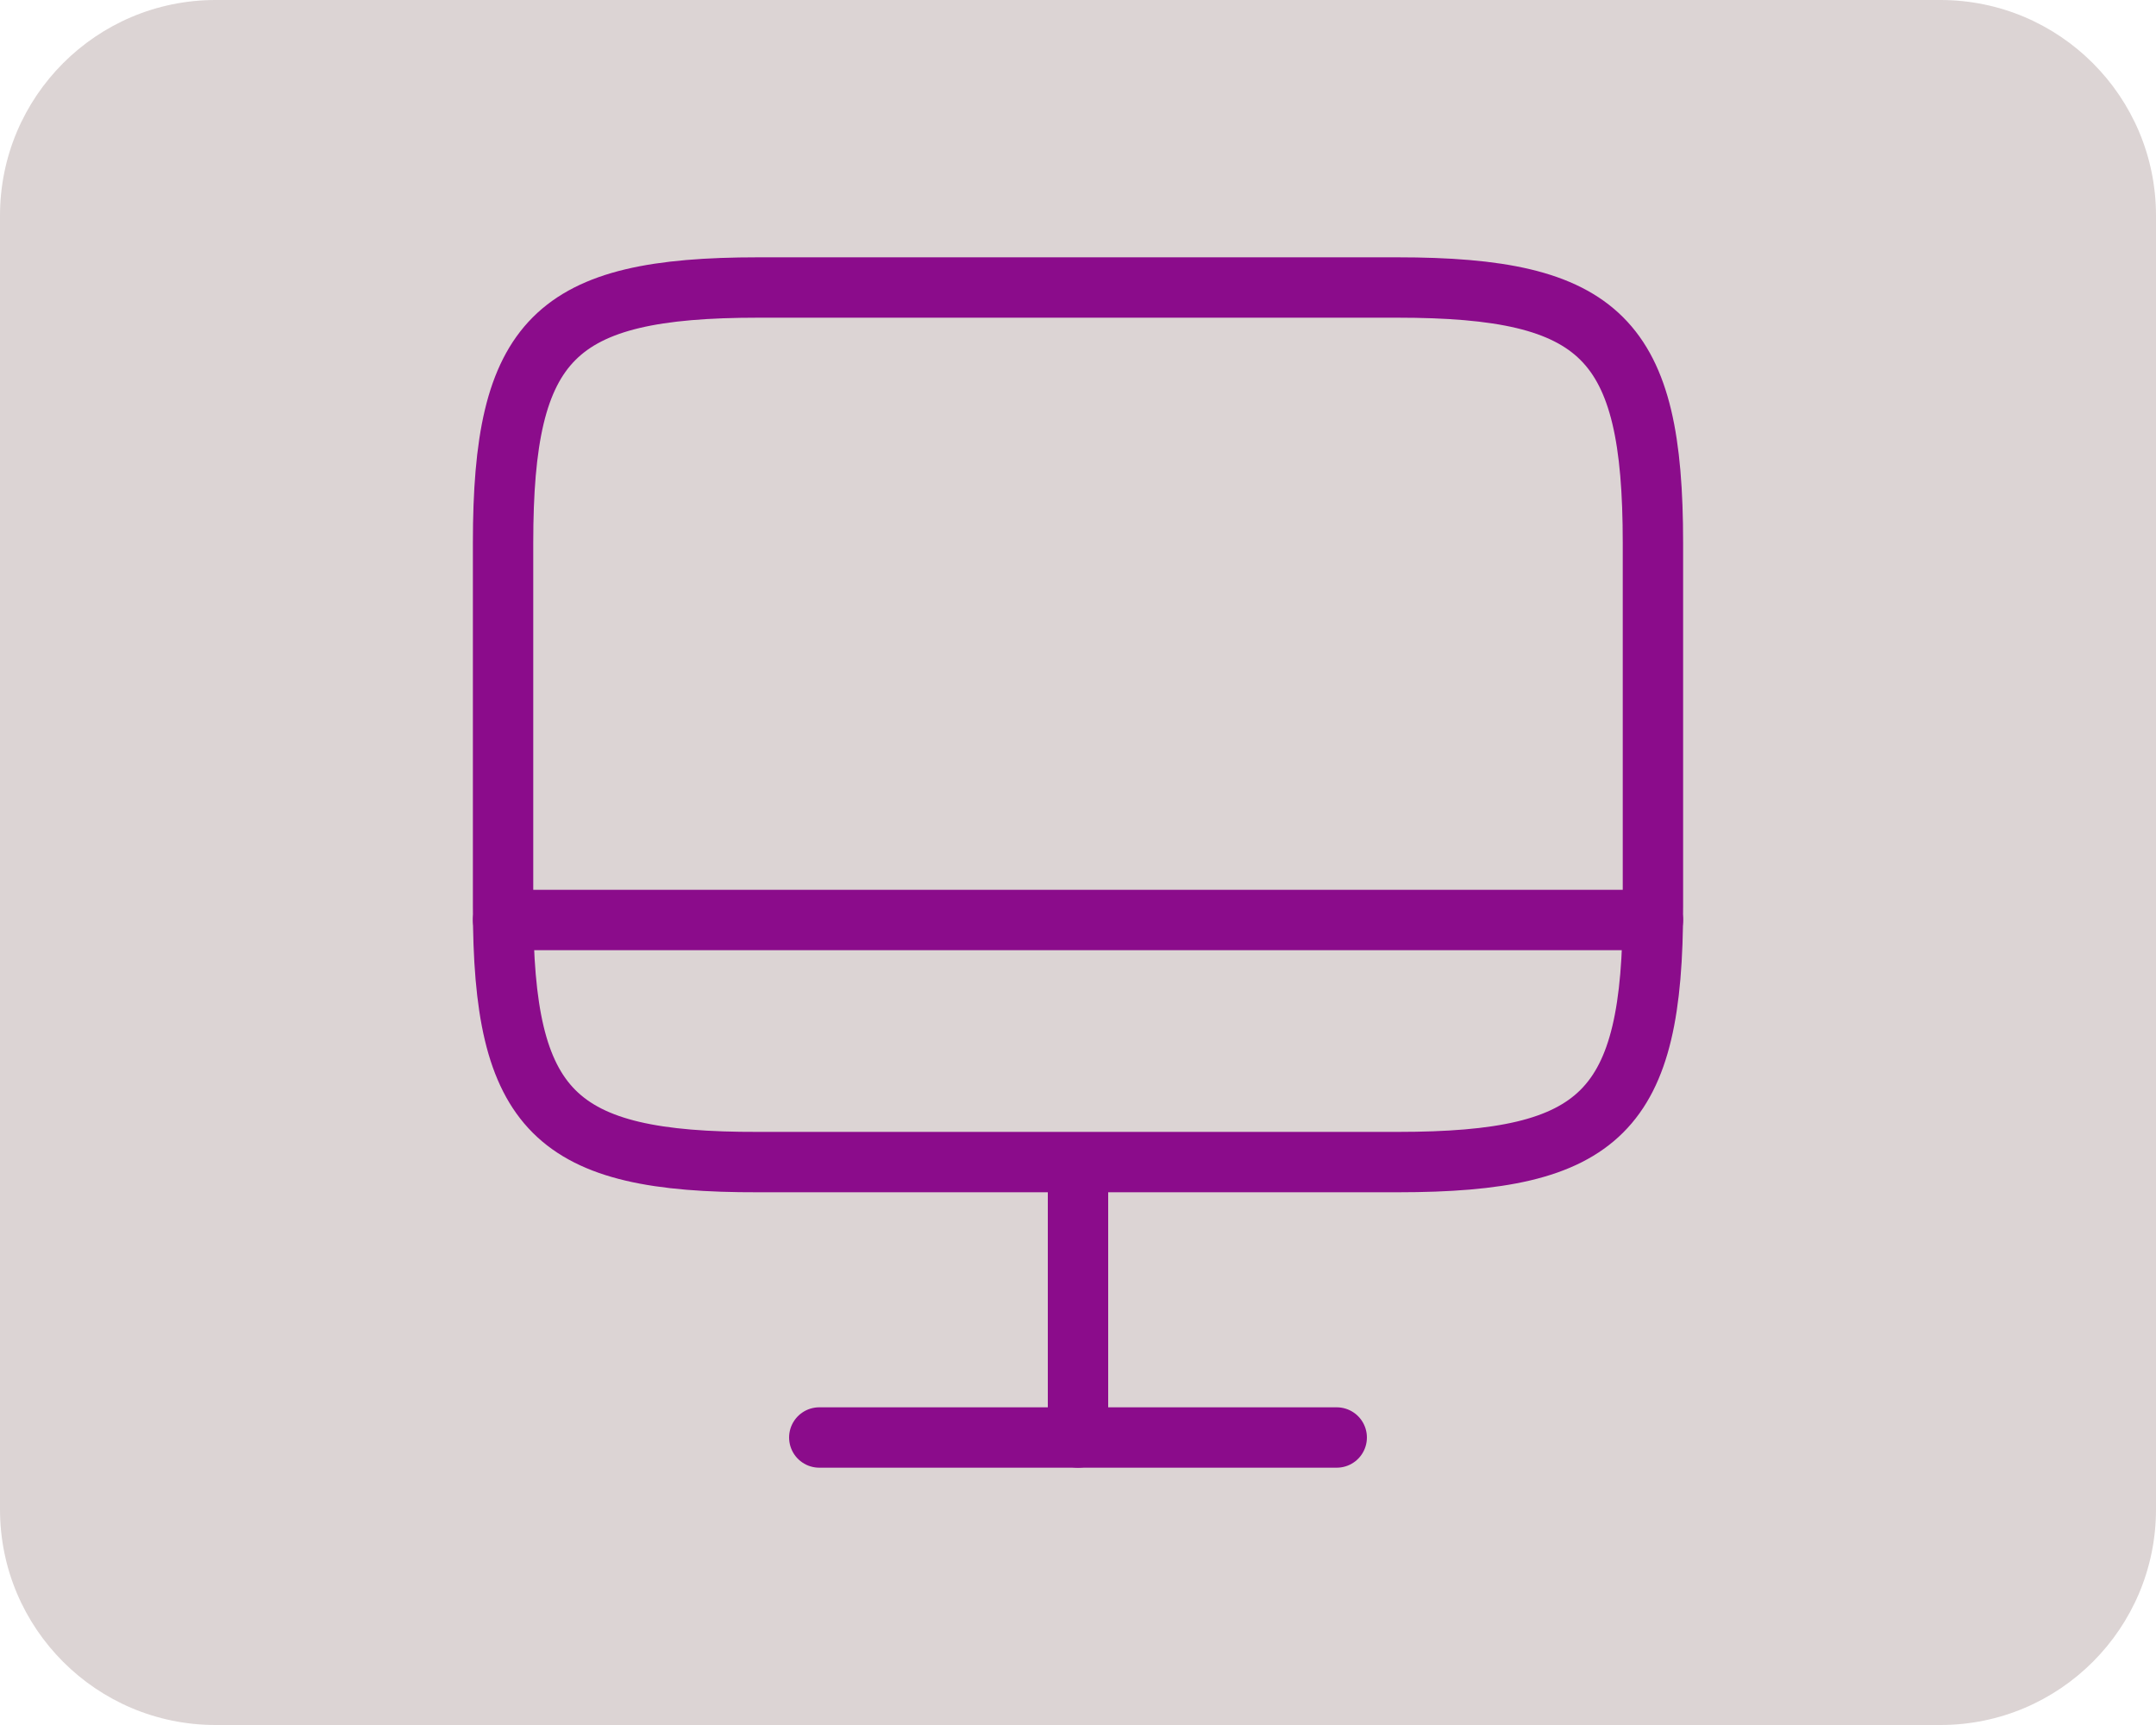
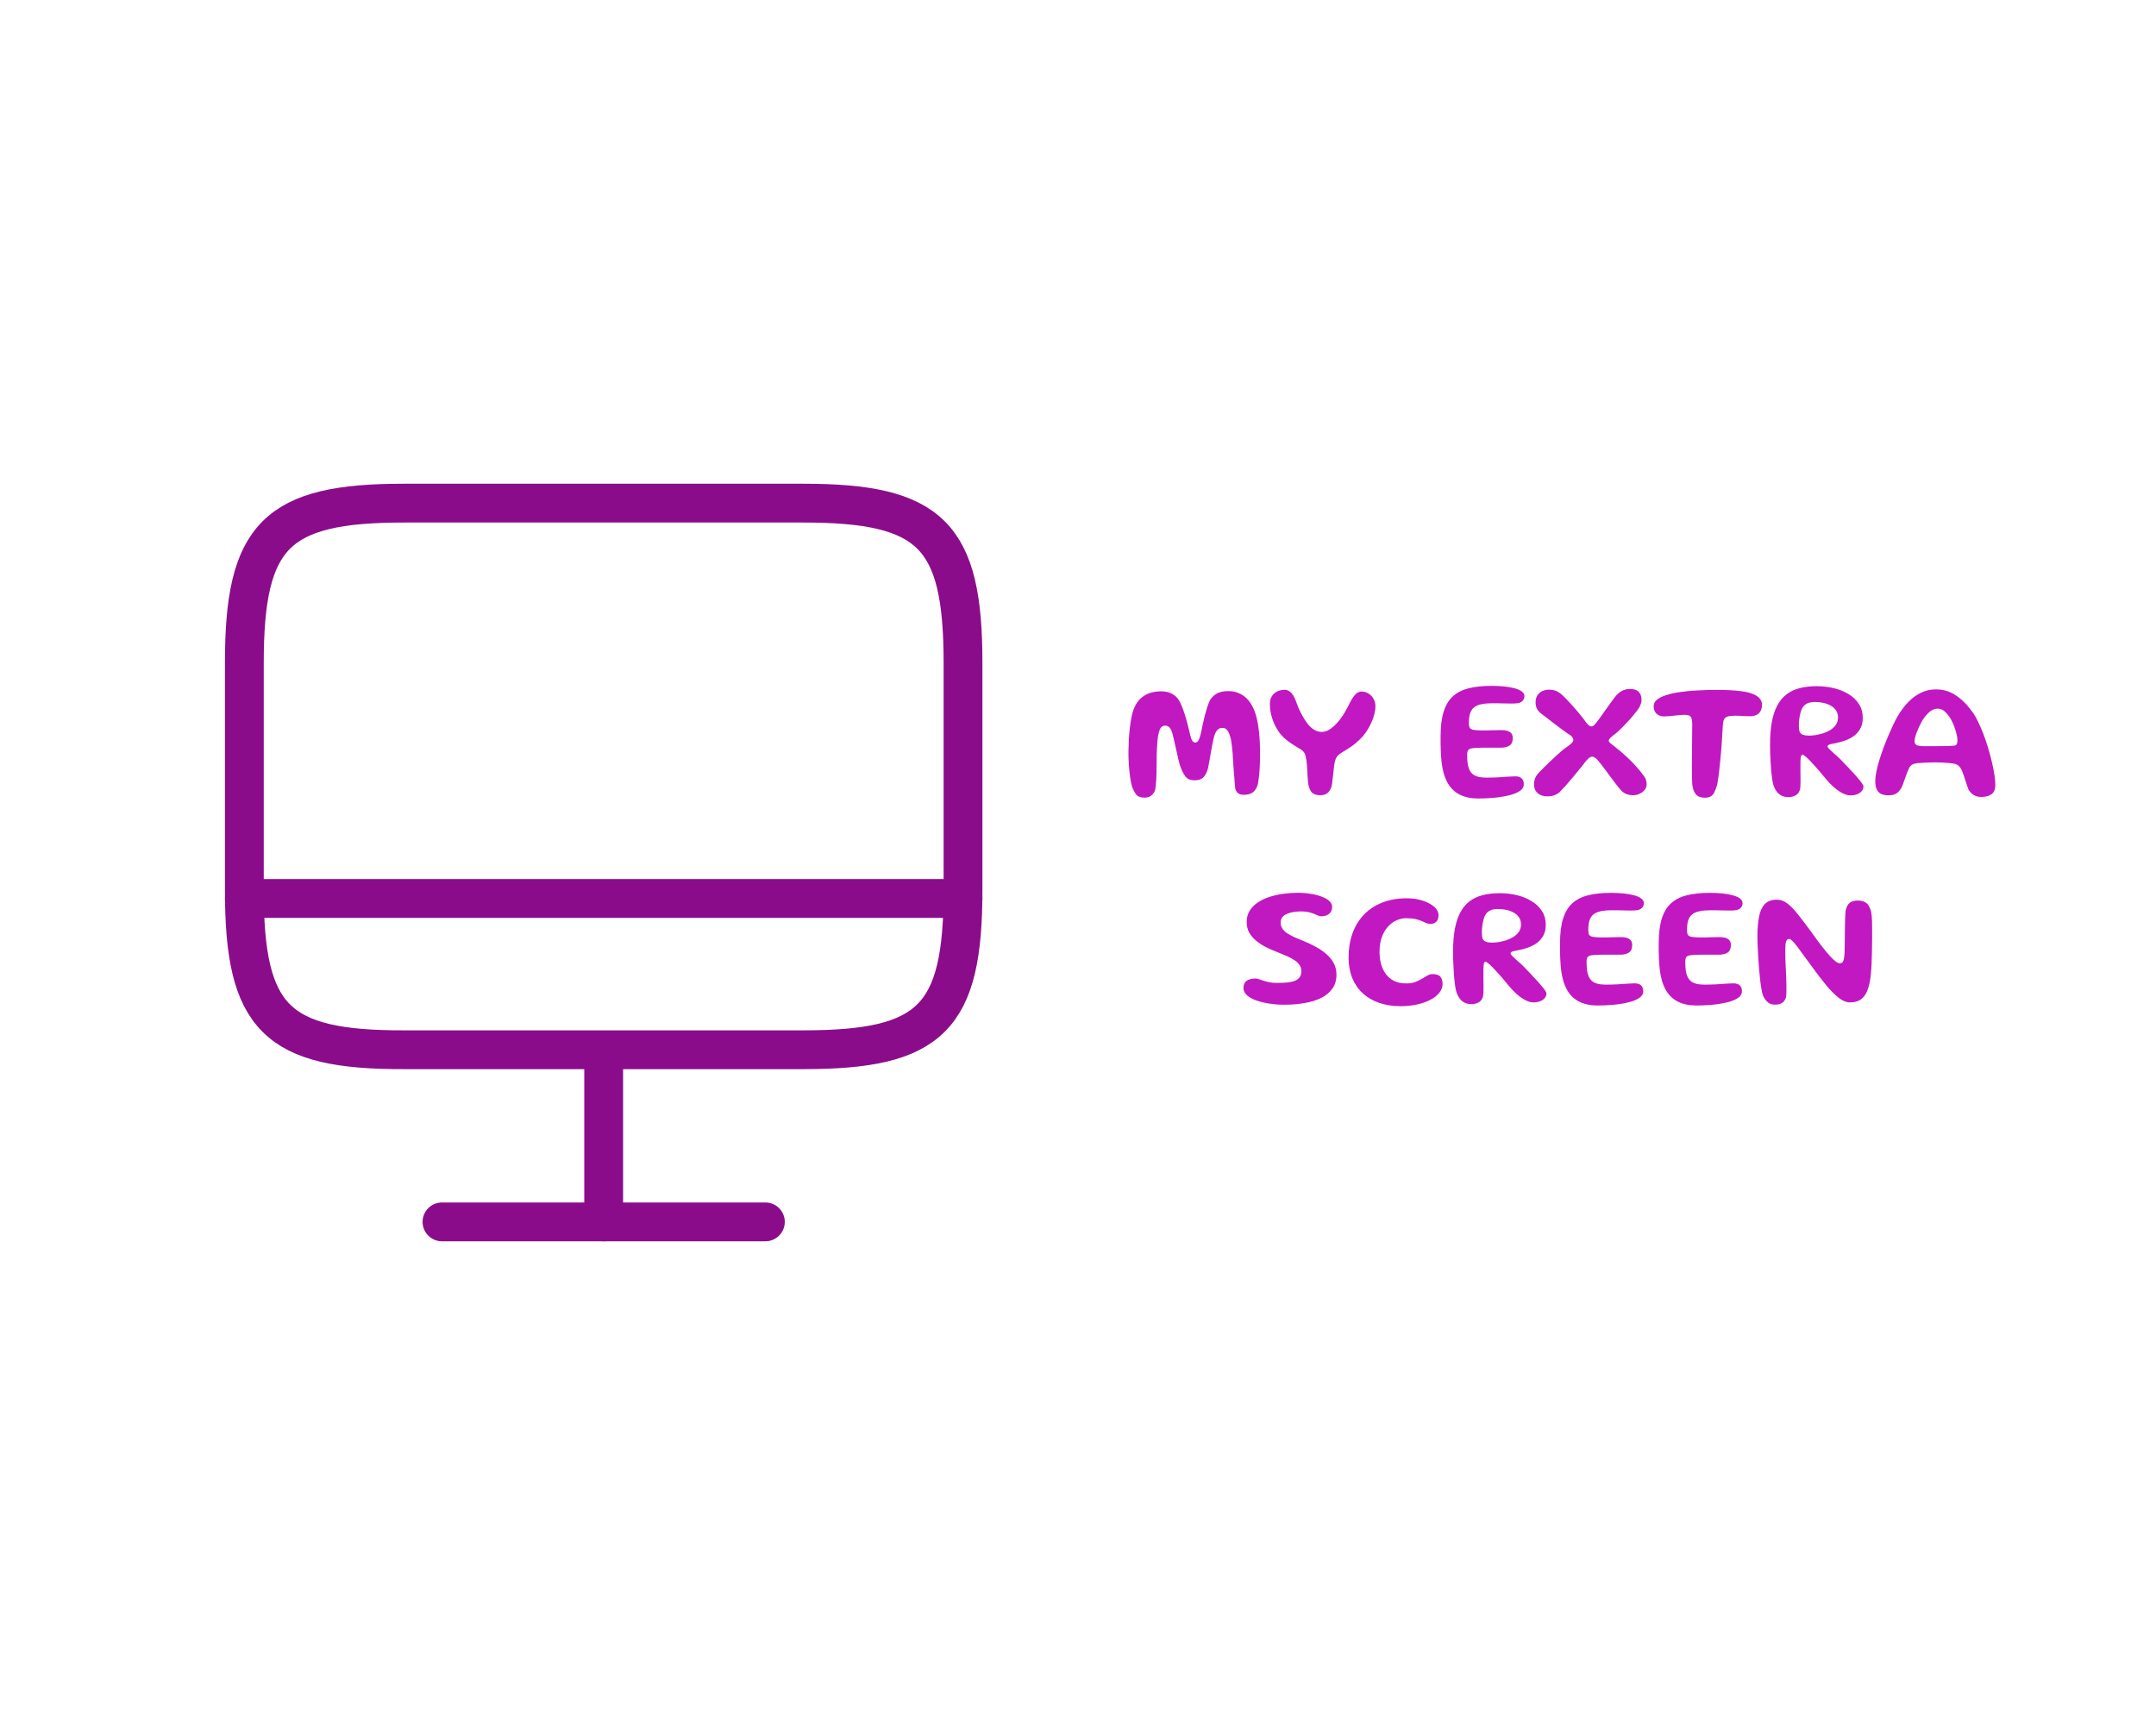
- <svg xmlns="http://www.w3.org/2000/svg" width="500" height="400" viewBox="0 0 500 400" fill="none">
-   <rect width="500" height="400" rx="50" fill="#DCD4D4" />
-   <path d="M175.867 66.667H324C371.467 66.667 383.333 78.534 383.333 125.867V210.267C383.333 257.734 371.467 269.467 324.133 269.467H175.867C128.533 269.6 116.667 257.734 116.667 210.4V125.867C116.667 78.534 128.533 66.667 175.867 66.667Z" stroke="#8B0C8B" stroke-width="14" stroke-linecap="round" stroke-linejoin="round" />
-   <path d="M250 269.6V333.333" stroke="#8B0C8B" stroke-width="14" stroke-linecap="round" stroke-linejoin="round" />
-   <path d="M116.667 213.333H383.333" stroke="#8B0C8B" stroke-width="14" stroke-linecap="round" stroke-linejoin="round" />
-   <path d="M190 333.333H310" stroke="#8B0C8B" stroke-width="14" stroke-linecap="round" stroke-linejoin="round" />
+ <svg xmlns="http://www.w3.org/2000/svg" width="1000" height="800" viewBox="0 0 1000 800" fill="none">
+   <path d="M187.333 233.333H372.5C431.833 233.333 446.667 248.166 446.667 307.333V412.833C446.667 472.166 431.833 486.833 372.667 486.833H187.333C128.167 487 113.333 472.166 113.333 413V307.333C113.333 248.166 128.167 233.333 187.333 233.333Z" stroke="#8B0C8B" stroke-width="18" stroke-linecap="round" stroke-linejoin="round" />
+   <path d="M280 487V566.667" stroke="#8B0C8B" stroke-width="18" stroke-linecap="round" stroke-linejoin="round" />
+   <path d="M113.333 416.667H446.667" stroke="#8B0C8B" stroke-width="18" stroke-linecap="round" stroke-linejoin="round" />
+   <path d="M205 566.667H355" stroke="#8B0C8B" stroke-width="18" stroke-linecap="round" stroke-linejoin="round" />
+   <path d="M530.853 369.92C529.093 369.92 527.813 369.44 527.013 368.48C526.213 367.547 525.519 366.16 524.933 364.32C524.666 363.227 524.426 362.04 524.213 360.76C524.026 359.453 523.866 358.093 523.733 356.68C523.626 355.24 523.533 353.773 523.453 352.28C523.399 350.76 523.386 349.24 523.413 347.72C523.439 345.933 523.506 344.12 523.613 342.28C523.746 340.413 523.919 338.613 524.133 336.88C524.346 335.147 524.599 333.587 524.893 332.2C525.186 330.787 525.519 329.64 525.893 328.76C526.693 326.707 527.746 325.093 529.053 323.92C530.359 322.72 531.826 321.867 533.453 321.36C535.079 320.853 536.759 320.6 538.493 320.6C540.386 320.6 542.039 320.96 543.453 321.68C544.893 322.4 546.039 323.467 546.893 324.88C547.346 325.653 547.799 326.613 548.253 327.76C548.706 328.88 549.133 330.093 549.533 331.4C549.959 332.707 550.346 334.027 550.693 335.36C551.039 336.667 551.346 337.907 551.613 339.08C551.906 340.493 552.239 341.733 552.613 342.8C553.013 343.84 553.586 344.36 554.333 344.36C555.106 344.36 555.693 343.893 556.093 342.96C556.493 342.027 556.813 340.987 557.053 339.84C557.293 338.587 557.559 337.28 557.853 335.92C558.146 334.56 558.466 333.213 558.813 331.88C559.159 330.52 559.519 329.253 559.893 328.08C560.293 326.88 560.706 325.813 561.133 324.88C561.959 323.467 563.039 322.387 564.373 321.64C565.733 320.893 567.519 320.52 569.733 320.52C571.439 320.52 572.999 320.813 574.413 321.4C575.826 321.96 577.079 322.773 578.173 323.84C579.266 324.907 580.199 326.2 580.973 327.72C581.693 329.053 582.306 330.733 582.813 332.76C583.319 334.787 583.706 337.04 583.973 339.52C584.239 341.973 584.386 344.533 584.413 347.2C584.439 348.613 584.439 350.027 584.413 351.44C584.413 352.853 584.373 354.253 584.293 355.64C584.239 357.027 584.133 358.387 583.973 359.72C583.839 361.053 583.666 362.347 583.453 363.6C582.946 365.36 582.173 366.64 581.133 367.44C580.119 368.213 578.706 368.6 576.893 368.6C575.746 368.6 574.853 368.347 574.213 367.84C573.573 367.307 573.146 366.587 572.933 365.68C572.853 364.933 572.773 364.12 572.693 363.24C572.639 362.333 572.573 361.413 572.493 360.48C572.413 359.52 572.333 358.56 572.253 357.6C572.173 356.64 572.106 355.693 572.053 354.76C571.973 352.973 571.866 351.227 571.733 349.52C571.599 347.813 571.439 346.28 571.253 344.92C571.093 343.56 570.893 342.52 570.653 341.8C570.253 340.413 569.773 339.36 569.213 338.64C568.679 337.92 567.906 337.56 566.893 337.56C565.959 337.56 565.159 337.947 564.493 338.72C563.853 339.467 563.359 340.56 563.013 342C562.879 342.533 562.719 343.227 562.533 344.08C562.373 344.907 562.199 345.827 562.013 346.84C561.853 347.853 561.666 348.893 561.453 349.96C561.266 351.027 561.079 352.08 560.893 353.12C560.706 354.16 560.533 355.12 560.373 356C559.919 357.92 559.213 359.387 558.253 360.4C557.293 361.387 555.919 361.88 554.133 361.88C552.106 361.88 550.639 361.253 549.733 360C548.826 358.747 547.999 357.027 547.253 354.84C547.066 354.173 546.853 353.36 546.613 352.4C546.399 351.413 546.159 350.36 545.893 349.24C545.653 348.093 545.399 346.96 545.133 345.84C544.893 344.693 544.653 343.64 544.413 342.68C544.199 341.72 543.999 340.92 543.813 340.28C543.466 339 543.026 338.053 542.493 337.44C541.959 336.827 541.306 336.52 540.533 336.52C539.466 336.52 538.693 336.947 538.213 337.8C537.733 338.653 537.346 339.987 537.053 341.8C536.973 342.387 536.893 343.133 536.813 344.04C536.733 344.92 536.666 345.907 536.613 347C536.559 348.093 536.519 349.267 536.493 350.52C536.466 351.773 536.453 353.08 536.453 354.44C536.453 355.8 536.439 357.093 536.413 358.32C536.386 359.547 536.346 360.693 536.293 361.76C536.239 362.8 536.159 363.733 536.053 364.56C535.973 365.36 535.853 366.04 535.693 366.6C535.293 367.613 534.693 368.413 533.893 369C533.119 369.613 532.106 369.92 530.853 369.92ZM612.551 368.8C610.684 368.8 609.351 368.4 608.551 367.6C607.751 366.773 607.178 365.507 606.831 363.8C606.778 363.267 606.711 362.667 606.631 362C606.578 361.307 606.524 360.587 606.471 359.84C606.444 359.067 606.404 358.293 606.351 357.52C606.298 356.72 606.258 355.96 606.231 355.24C606.098 353.507 605.884 352 605.591 350.72C605.324 349.413 604.644 348.4 603.551 347.68C602.271 346.88 601.031 346.12 599.831 345.4C598.658 344.653 597.551 343.853 596.511 343C595.311 342.04 594.244 340.92 593.311 339.64C592.378 338.333 591.591 336.947 590.951 335.48C590.311 334.013 589.818 332.52 589.471 331C589.151 329.453 588.991 327.973 588.991 326.56C588.991 325.147 589.284 323.947 589.871 322.96C590.484 321.973 591.298 321.227 592.311 320.72C593.351 320.187 594.511 319.92 595.791 319.92C596.831 319.92 597.764 320.28 598.591 321C599.418 321.693 600.178 322.907 600.871 324.64C601.271 325.787 601.724 326.973 602.231 328.2C602.764 329.4 603.338 330.56 603.951 331.68C604.698 333.093 605.524 334.4 606.431 335.6C607.364 336.773 608.378 337.707 609.471 338.4C610.591 339.093 611.791 339.44 613.071 339.44C614.271 339.44 615.444 339.08 616.591 338.36C617.738 337.64 618.831 336.72 619.871 335.6C621.204 334.16 622.418 332.533 623.511 330.72C624.604 328.88 625.498 327.213 626.191 325.72C627.098 324.013 627.951 322.76 628.751 321.96C629.578 321.133 630.498 320.72 631.511 320.72C632.738 320.72 633.831 321.04 634.791 321.68C635.778 322.293 636.551 323.12 637.111 324.16C637.671 325.173 637.951 326.307 637.951 327.56C637.951 328.707 637.778 329.947 637.431 331.28C637.111 332.587 636.631 333.92 635.991 335.28C635.378 336.64 634.644 337.96 633.791 339.24C632.938 340.52 631.978 341.68 630.911 342.72C629.551 344.08 628.191 345.227 626.831 346.16C625.498 347.093 624.178 347.933 622.871 348.68C622.018 349.187 621.351 349.653 620.871 350.08C620.418 350.48 620.058 350.92 619.791 351.4C619.551 351.88 619.324 352.493 619.111 353.24C619.004 353.72 618.898 354.347 618.791 355.12C618.711 355.893 618.618 356.747 618.511 357.68C618.404 358.587 618.298 359.533 618.191 360.52C618.111 361.48 618.004 362.413 617.871 363.32C617.658 365.027 617.098 366.373 616.191 367.36C615.284 368.32 614.071 368.8 612.551 368.8ZM685.657 370.32C682.323 370.32 679.457 369.72 677.057 368.52C674.683 367.32 672.803 365.493 671.417 363.04C670.03 360.56 669.11 357.427 668.657 353.64C668.577 352.76 668.497 351.853 668.417 350.92C668.363 349.987 668.31 349.013 668.257 348C668.23 346.987 668.203 345.947 668.177 344.88C668.177 343.787 668.177 342.667 668.177 341.52C668.177 336.88 668.657 333.04 669.617 330C670.577 326.96 672.03 324.573 673.977 322.84C675.923 321.107 678.39 319.88 681.377 319.16C684.363 318.44 687.883 318.08 691.937 318.08C693.963 318.08 695.883 318.173 697.697 318.36C699.51 318.547 701.11 318.827 702.497 319.2C703.91 319.573 705.017 320.067 705.817 320.68C706.643 321.267 707.057 321.973 707.057 322.8C707.057 323.733 706.79 324.467 706.257 325C705.723 325.533 705.057 325.893 704.257 326.08C703.403 326.213 702.31 326.28 700.977 326.28C699.643 326.28 698.203 326.253 696.657 326.2C695.11 326.147 693.563 326.133 692.017 326.16C689.99 326.16 688.283 326.32 686.897 326.64C685.51 326.933 684.403 327.44 683.577 328.16C682.777 328.853 682.19 329.787 681.817 330.96C681.47 332.133 681.297 333.587 681.297 335.32C681.297 336.253 681.417 336.973 681.657 337.48C681.923 337.96 682.497 338.293 683.377 338.48C684.283 338.667 685.71 338.76 687.657 338.76C688.217 338.76 688.883 338.76 689.657 338.76C690.43 338.733 691.217 338.707 692.017 338.68C692.843 338.653 693.617 338.64 694.337 338.64C695.083 338.613 695.697 338.6 696.177 338.6C698.177 338.6 699.59 338.92 700.417 339.56C701.243 340.173 701.657 341.067 701.657 342.24C701.657 343.973 701.137 345.16 700.097 345.8C699.057 346.44 697.737 346.76 696.137 346.76C695.497 346.76 694.79 346.76 694.017 346.76C693.27 346.76 692.497 346.76 691.697 346.76C690.923 346.76 690.163 346.76 689.417 346.76C688.697 346.76 688.043 346.76 687.457 346.76C685.43 346.76 683.91 346.84 682.897 347C681.91 347.16 681.257 347.467 680.937 347.92C680.643 348.373 680.497 349.053 680.497 349.96C680.497 351.427 680.563 352.733 680.697 353.88C680.857 355.027 681.123 356.027 681.497 356.88C681.87 357.733 682.39 358.44 683.057 359C683.723 359.56 684.577 359.973 685.617 360.24C686.657 360.507 687.91 360.64 689.377 360.64C691.137 360.64 692.87 360.6 694.577 360.52C696.31 360.413 697.883 360.307 699.297 360.2C700.737 360.093 701.87 360.04 702.697 360.04C704.11 360.04 705.137 360.36 705.777 361C706.443 361.613 706.777 362.507 706.777 363.68C706.777 364.987 706.11 366.067 704.777 366.92C703.47 367.773 701.75 368.44 699.617 368.92C697.51 369.427 695.217 369.787 692.737 370C690.283 370.213 687.923 370.32 685.657 370.32ZM717.598 369.32C716.424 369.32 715.371 369.093 714.438 368.64C713.531 368.213 712.811 367.587 712.278 366.76C711.771 365.933 711.518 364.947 711.518 363.8C711.518 362.6 711.718 361.573 712.118 360.72C712.518 359.84 713.091 359.027 713.838 358.28C714.318 357.747 715.011 357.027 715.918 356.12C716.824 355.213 717.838 354.227 718.958 353.16C720.078 352.093 721.211 351.04 722.358 350C723.504 348.96 724.558 348.053 725.518 347.28C726.851 346.4 727.891 345.627 728.638 344.96C729.384 344.267 729.758 343.667 729.758 343.16C729.758 342.68 729.544 342.187 729.118 341.68C728.691 341.173 727.878 340.573 726.678 339.88C725.851 339.293 724.918 338.613 723.878 337.84C722.838 337.067 721.771 336.267 720.678 335.44C719.611 334.613 718.584 333.813 717.598 333.04C716.611 332.267 715.744 331.613 714.998 331.08C714.144 330.493 713.464 329.747 712.958 328.84C712.478 327.933 712.238 326.92 712.238 325.8C712.238 324.36 712.558 323.2 713.198 322.32C713.838 321.44 714.624 320.813 715.558 320.44C716.518 320.04 717.464 319.84 718.398 319.84C719.731 319.84 720.891 320.053 721.878 320.48C722.864 320.907 723.864 321.613 724.878 322.6C725.838 323.507 726.864 324.56 727.958 325.76C729.078 326.933 730.198 328.187 731.318 329.52C732.464 330.853 733.544 332.187 734.558 333.52C735.331 334.64 735.984 335.48 736.518 336.04C737.051 336.6 737.584 336.88 738.118 336.88C738.571 336.88 738.998 336.68 739.398 336.28C739.824 335.88 740.264 335.373 740.718 334.76C741.224 334.093 741.811 333.293 742.478 332.36C743.171 331.4 743.891 330.387 744.638 329.32C745.411 328.253 746.158 327.213 746.878 326.2C747.598 325.187 748.264 324.28 748.878 323.48C749.918 322.093 751.024 321.093 752.198 320.48C753.371 319.84 754.598 319.52 755.878 319.52C757.904 319.52 759.331 320 760.158 320.96C760.984 321.893 761.398 323.08 761.398 324.52C761.398 325.347 761.171 326.267 760.718 327.28C760.291 328.293 759.584 329.347 758.598 330.44C757.824 331.453 756.904 332.56 755.838 333.76C754.771 334.933 753.678 336.093 752.558 337.24C751.464 338.36 750.411 339.333 749.398 340.16C748.224 341.04 747.384 341.733 746.878 342.24C746.398 342.747 746.158 343.16 746.158 343.48C746.158 343.773 746.358 344.12 746.758 344.52C747.158 344.893 747.704 345.333 748.398 345.84C750.744 347.653 752.798 349.387 754.558 351.04C756.318 352.693 757.851 354.267 759.158 355.76C760.464 357.227 761.598 358.64 762.558 360C762.984 360.56 763.291 361.173 763.478 361.84C763.664 362.507 763.758 363.133 763.758 363.72C763.758 364.68 763.451 365.547 762.838 366.32C762.224 367.093 761.438 367.693 760.478 368.12C759.544 368.573 758.558 368.8 757.518 368.8C756.291 368.8 755.224 368.613 754.318 368.24C753.438 367.867 752.664 367.333 751.998 366.64C751.384 365.973 750.638 365.08 749.758 363.96C748.904 362.813 748.011 361.627 747.078 360.4C746.171 359.147 745.291 357.96 744.438 356.84C743.611 355.693 742.904 354.773 742.318 354.08C741.464 352.907 740.731 352.093 740.118 351.64C739.531 351.16 738.971 350.92 738.438 350.92C737.958 350.92 737.384 351.2 736.718 351.76C736.078 352.32 735.264 353.293 734.278 354.68C733.158 356.067 732.144 357.307 731.238 358.4C730.358 359.493 729.504 360.52 728.678 361.48C727.878 362.44 727.038 363.413 726.158 364.4C725.278 365.36 724.278 366.427 723.158 367.6C722.544 368.08 721.811 368.48 720.958 368.8C720.131 369.147 719.011 369.32 717.598 369.32ZM790.653 369.96C788.866 369.96 787.506 369.427 786.573 368.36C785.666 367.32 785.106 365.707 784.893 363.52C784.839 362.667 784.799 361.573 784.773 360.24C784.746 358.907 784.733 357.413 784.733 355.76C784.733 354.107 784.746 352.387 784.773 350.6C784.799 348.787 784.813 347 784.813 345.24C784.839 343.453 784.853 341.773 784.853 340.2C784.879 338.627 784.893 337.227 784.893 336C784.893 334.293 784.679 333.12 784.253 332.48C783.826 331.84 782.866 331.52 781.373 331.52C779.799 331.52 778.213 331.64 776.613 331.88C775.039 332.12 773.466 332.24 771.893 332.24C770.959 332.24 770.119 332.067 769.373 331.72C768.626 331.347 768.039 330.8 767.613 330.08C767.213 329.36 767.013 328.493 767.013 327.48C767.013 326.307 767.546 325.293 768.613 324.44C769.679 323.587 771.133 322.88 772.973 322.32C774.839 321.733 776.999 321.267 779.453 320.92C781.906 320.573 784.533 320.333 787.333 320.2C790.133 320.04 792.973 319.96 795.853 319.96C797.933 319.96 799.999 320 802.053 320.08C804.133 320.16 806.079 320.333 807.893 320.6C809.733 320.84 811.346 321.213 812.733 321.72C814.119 322.227 815.213 322.907 816.013 323.76C816.839 324.587 817.253 325.627 817.253 326.88C817.253 328.027 817.026 329 816.573 329.8C816.146 330.573 815.519 331.16 814.693 331.56C813.866 331.96 812.853 332.16 811.653 332.16C810.213 332.16 809.053 332.12 808.173 332.04C807.293 331.96 806.226 331.92 804.973 331.92C803.186 331.92 801.866 332.08 801.013 332.4C800.186 332.72 799.653 333.32 799.413 334.2C799.173 335.08 799.026 336.387 798.973 338.12C798.919 339.187 798.853 340.333 798.773 341.56C798.719 342.787 798.639 344.067 798.533 345.4C798.453 346.733 798.346 348.08 798.213 349.44C798.106 350.8 797.973 352.147 797.813 353.48C797.679 354.787 797.546 356.067 797.413 357.32C797.279 358.547 797.133 359.707 796.973 360.8C796.813 361.893 796.653 362.88 796.493 363.76C796.066 365.28 795.626 366.493 795.173 367.4C794.719 368.307 794.146 368.96 793.453 369.36C792.759 369.76 791.826 369.96 790.653 369.96ZM829.435 369.68C827.755 369.68 826.342 369.213 825.195 368.28C824.049 367.347 823.169 365.947 822.555 364.08C822.342 363.333 822.142 362.4 821.955 361.28C821.795 360.133 821.649 358.88 821.515 357.52C821.409 356.133 821.315 354.72 821.235 353.28C821.155 351.84 821.089 350.44 821.035 349.08C821.009 347.693 820.995 346.44 820.995 345.32C820.995 341.373 821.262 337.907 821.795 334.92C822.355 331.907 823.195 329.347 824.315 327.24C825.435 325.107 826.849 323.387 828.555 322.08C830.262 320.747 832.289 319.773 834.635 319.16C836.982 318.547 839.649 318.24 842.635 318.24C845.435 318.24 848.102 318.547 850.635 319.16C853.195 319.773 855.475 320.707 857.475 321.96C859.502 323.187 861.089 324.72 862.235 326.56C863.409 328.373 863.995 330.48 863.995 332.88C863.995 335.013 863.555 336.8 862.675 338.24C861.795 339.68 860.649 340.853 859.235 341.76C857.849 342.64 856.342 343.32 854.715 343.8C853.089 344.28 851.529 344.653 850.035 344.92C849.209 345.053 848.609 345.213 848.235 345.4C847.862 345.587 847.675 345.853 847.675 346.2C847.675 346.44 847.875 346.773 848.275 347.2C848.702 347.627 849.249 348.147 849.915 348.76C850.609 349.347 851.355 350.013 852.155 350.76C852.982 351.48 853.769 352.253 854.515 353.08C855.209 353.773 855.982 354.573 856.835 355.48C857.689 356.387 858.555 357.32 859.435 358.28C860.315 359.213 861.115 360.12 861.835 361C862.582 361.853 863.182 362.613 863.635 363.28C864.089 363.92 864.315 364.36 864.315 364.6C864.315 365.533 864.022 366.32 863.435 366.96C862.875 367.6 862.142 368.08 861.235 368.4C860.329 368.72 859.355 368.88 858.315 368.88C857.329 368.88 856.302 368.64 855.235 368.16C854.169 367.707 853.075 367.053 851.955 366.2C850.835 365.347 849.715 364.333 848.595 363.16C847.502 361.987 846.409 360.707 845.315 359.32C843.795 357.507 842.395 355.907 841.115 354.52C839.862 353.133 838.795 352.04 837.915 351.24C837.035 350.44 836.422 350.04 836.075 350.04C835.835 350.04 835.635 350.147 835.475 350.36C835.342 350.573 835.249 350.933 835.195 351.44C835.142 351.92 835.102 352.587 835.075 353.44C835.075 354.267 835.075 355.32 835.075 356.6C835.075 357.053 835.075 357.613 835.075 358.28C835.102 358.92 835.115 359.6 835.115 360.32C835.142 361.04 835.142 361.747 835.115 362.44C835.115 363.133 835.102 363.76 835.075 364.32C835.075 364.853 835.049 365.253 834.995 365.52C834.729 367.067 834.075 368.147 833.035 368.76C832.022 369.373 830.822 369.68 829.435 369.68ZM839.155 341.16C839.982 341.16 840.955 341.08 842.075 340.92C843.222 340.733 844.395 340.453 845.595 340.08C846.822 339.68 847.955 339.16 848.995 338.52C850.035 337.88 850.875 337.08 851.515 336.12C852.182 335.16 852.515 334.04 852.515 332.76C852.515 331.48 852.209 330.387 851.595 329.48C850.982 328.547 850.155 327.8 849.115 327.24C848.075 326.653 846.929 326.227 845.675 325.96C844.422 325.693 843.155 325.56 841.875 325.56C840.515 325.56 839.382 325.747 838.475 326.12C837.569 326.493 836.835 327.067 836.275 327.84C835.742 328.587 835.342 329.547 835.075 330.72C834.889 331.387 834.742 332.08 834.635 332.8C834.529 333.493 834.449 334.187 834.395 334.88C834.369 335.573 834.355 336.267 834.355 336.96C834.355 338 834.489 338.827 834.755 339.44C835.049 340.053 835.542 340.493 836.235 340.76C836.955 341.027 837.929 341.16 839.155 341.16ZM918.958 369.6C917.678 369.6 916.545 369.32 915.558 368.76C914.598 368.227 913.758 367.373 913.038 366.2C912.772 365.56 912.505 364.827 912.238 364C911.972 363.173 911.705 362.333 911.438 361.48C911.172 360.6 910.892 359.76 910.598 358.96C910.305 358.133 909.998 357.413 909.678 356.8C909.252 355.973 908.758 355.36 908.198 354.96C907.638 354.533 906.865 354.24 905.878 354.08C905.398 354 904.692 353.92 903.758 353.84C902.852 353.76 901.838 353.693 900.718 353.64C899.625 353.587 898.585 353.56 897.598 353.56C896.105 353.56 894.585 353.6 893.038 353.68C891.518 353.76 890.198 353.853 889.078 353.96C888.092 354.093 887.332 354.333 886.798 354.68C886.265 355 885.825 355.52 885.478 356.24C885.132 356.933 884.772 357.773 884.398 358.76C884.052 359.72 883.692 360.733 883.318 361.8C882.945 362.867 882.558 363.893 882.158 364.88C881.545 366.133 880.772 367.107 879.838 367.8C878.905 368.493 877.598 368.84 875.918 368.84C874.558 368.84 873.425 368.627 872.518 368.2C871.612 367.773 870.932 367.08 870.478 366.12C870.025 365.16 869.798 363.867 869.798 362.24C869.798 360.933 869.972 359.427 870.318 357.72C870.692 355.987 871.172 354.16 871.758 352.24C872.372 350.293 873.038 348.347 873.758 346.4C874.505 344.427 875.265 342.547 876.038 340.76C876.812 338.947 877.545 337.32 878.238 335.88C878.932 334.413 879.532 333.253 880.038 332.4C880.945 330.827 881.985 329.293 883.158 327.8C884.358 326.28 885.692 324.92 887.158 323.72C888.652 322.493 890.292 321.52 892.078 320.8C893.892 320.08 895.878 319.72 898.038 319.72C901.425 319.72 904.518 320.68 907.318 322.6C910.118 324.493 912.638 327.04 914.878 330.24C915.732 331.387 916.572 332.827 917.398 334.56C918.252 336.267 919.078 338.16 919.878 340.24C920.678 342.32 921.412 344.467 922.078 346.68C922.745 348.893 923.332 351.08 923.838 353.24C924.372 355.373 924.772 357.373 925.038 359.24C925.332 361.08 925.478 362.68 925.478 364.04C925.478 366.067 924.892 367.493 923.718 368.32C922.545 369.173 920.958 369.6 918.958 369.6ZM906.518 345.8C907.078 345.667 907.452 345.413 907.638 345.04C907.825 344.667 907.918 344.093 907.918 343.32C907.918 342.573 907.785 341.667 907.518 340.6C907.278 339.507 906.945 338.373 906.518 337.2C906.092 336 905.598 334.893 905.038 333.88C904.238 332.387 903.305 331.147 902.238 330.16C901.172 329.147 900.012 328.64 898.758 328.64C897.345 328.64 896.012 329.2 894.758 330.32C893.505 331.44 892.398 332.827 891.438 334.48C891.065 335.12 890.678 335.867 890.278 336.72C889.878 337.547 889.505 338.4 889.158 339.28C888.812 340.16 888.532 341 888.318 341.8C888.105 342.573 887.998 343.24 887.998 343.8C887.998 344.627 888.332 345.213 888.998 345.56C889.692 345.88 890.705 346.04 892.038 346.04C894.545 346.04 896.718 346.04 898.558 346.04C900.398 346.04 901.972 346.027 903.278 346C904.585 345.947 905.665 345.88 906.518 345.8ZM595.678 465.96C593.304 465.96 590.984 465.787 588.718 465.44C586.478 465.093 584.451 464.6 582.638 463.96C580.824 463.293 579.384 462.48 578.318 461.52C577.278 460.56 576.758 459.467 576.758 458.24C576.758 457.093 577.011 456.2 577.518 455.56C578.051 454.893 578.744 454.44 579.598 454.2C580.478 453.933 581.424 453.8 582.438 453.8C582.891 453.8 583.571 453.973 584.478 454.32C585.384 454.64 586.491 454.973 587.798 455.32C589.104 455.667 590.584 455.84 592.238 455.84C594.131 455.84 595.784 455.773 597.198 455.64C598.611 455.48 599.784 455.2 600.718 454.8C601.678 454.4 602.398 453.84 602.878 453.12C603.358 452.4 603.598 451.467 603.598 450.32C603.598 449.28 603.318 448.36 602.758 447.56C602.224 446.76 601.464 446.027 600.478 445.36C599.518 444.693 598.371 444.067 597.038 443.48C595.731 442.893 594.304 442.293 592.758 441.68C590.731 440.907 588.838 440.08 587.078 439.2C585.344 438.293 583.811 437.28 582.478 436.16C581.144 435.04 580.104 433.787 579.358 432.4C578.611 430.987 578.238 429.387 578.238 427.6C578.238 425.52 578.731 423.72 579.718 422.2C580.704 420.68 582.024 419.4 583.678 418.36C585.331 417.293 587.171 416.453 589.198 415.84C591.251 415.2 593.358 414.747 595.518 414.48C597.678 414.187 599.731 414.04 601.678 414.04C603.864 414.04 605.931 414.2 607.878 414.52C609.824 414.813 611.544 415.253 613.038 415.84C614.558 416.4 615.744 417.08 616.598 417.88C617.451 418.68 617.878 419.587 617.878 420.6C617.878 421.613 617.638 422.44 617.158 423.08C616.678 423.72 616.051 424.2 615.278 424.52C614.531 424.813 613.718 424.96 612.838 424.96C612.331 424.96 611.664 424.773 610.838 424.4C610.038 424 609.024 423.613 607.798 423.24C606.598 422.867 605.118 422.68 603.358 422.68C602.211 422.68 601.078 422.773 599.958 422.96C598.864 423.12 597.864 423.4 596.958 423.8C596.051 424.173 595.331 424.693 594.798 425.36C594.264 426.027 593.998 426.88 593.998 427.92C593.998 428.96 594.264 429.88 594.798 430.68C595.331 431.453 596.064 432.16 596.998 432.8C597.931 433.413 599.024 434.013 600.278 434.6C601.558 435.16 602.931 435.733 604.398 436.32C606.398 437.12 608.318 438.027 610.158 439.04C612.024 440.027 613.691 441.16 615.158 442.44C616.624 443.693 617.771 445.107 618.598 446.68C619.451 448.253 619.878 450.027 619.878 452C619.878 454.56 619.238 456.733 617.958 458.52C616.704 460.307 614.958 461.747 612.718 462.84C610.504 463.933 607.931 464.72 604.998 465.2C602.091 465.707 598.984 465.96 595.678 465.96ZM649.582 466.64C645.928 466.64 642.622 466.12 639.662 465.08C636.702 464.067 634.168 462.587 632.062 460.64C629.955 458.693 628.328 456.32 627.182 453.52C626.062 450.72 625.502 447.547 625.502 444C625.502 439.947 626.102 436.24 627.302 432.88C628.528 429.52 630.302 426.627 632.622 424.2C634.942 421.773 637.768 419.907 641.102 418.6C644.435 417.267 648.222 416.6 652.462 416.6C654.542 416.6 656.475 416.813 658.262 417.24C660.048 417.667 661.608 418.253 662.942 419C664.302 419.72 665.355 420.547 666.102 421.48C666.848 422.413 667.222 423.387 667.222 424.4C667.222 425.76 666.875 426.787 666.182 427.48C665.488 428.147 664.595 428.48 663.502 428.48C662.782 428.48 662.115 428.347 661.502 428.08C660.888 427.813 660.195 427.507 659.422 427.16C658.675 426.813 657.715 426.507 656.542 426.24C655.395 425.973 653.928 425.84 652.142 425.84C650.595 425.84 649.088 426.187 647.622 426.88C646.155 427.547 644.835 428.547 643.662 429.88C642.488 431.187 641.555 432.813 640.862 434.76C640.195 436.707 639.862 438.947 639.862 441.48C639.862 443.427 640.088 445.28 640.542 447.04C641.022 448.773 641.755 450.32 642.742 451.68C643.755 453.04 645.035 454.12 646.582 454.92C648.155 455.693 650.048 456.08 652.262 456.08C653.835 456.08 655.208 455.867 656.382 455.44C657.582 454.987 658.635 454.48 659.542 453.92C660.475 453.333 661.328 452.827 662.102 452.4C662.902 451.973 663.675 451.76 664.422 451.76C666.208 451.76 667.435 452.173 668.102 453C668.768 453.8 669.102 454.92 669.102 456.36C669.102 457.773 668.608 459.107 667.622 460.36C666.662 461.613 665.288 462.707 663.502 463.64C661.742 464.573 659.675 465.307 657.302 465.84C654.955 466.373 652.382 466.64 649.582 466.64ZM682.404 465.68C680.724 465.68 679.311 465.213 678.164 464.28C677.017 463.347 676.137 461.947 675.524 460.08C675.311 459.333 675.111 458.4 674.924 457.28C674.764 456.133 674.617 454.88 674.484 453.52C674.377 452.133 674.284 450.72 674.204 449.28C674.124 447.84 674.057 446.44 674.004 445.08C673.977 443.693 673.964 442.44 673.964 441.32C673.964 437.373 674.231 433.907 674.764 430.92C675.324 427.907 676.164 425.347 677.284 423.24C678.404 421.107 679.817 419.387 681.524 418.08C683.231 416.747 685.257 415.773 687.604 415.16C689.951 414.547 692.617 414.24 695.604 414.24C698.404 414.24 701.071 414.547 703.604 415.16C706.164 415.773 708.444 416.707 710.444 417.96C712.471 419.187 714.057 420.72 715.204 422.56C716.377 424.373 716.964 426.48 716.964 428.88C716.964 431.013 716.524 432.8 715.644 434.24C714.764 435.68 713.617 436.853 712.204 437.76C710.817 438.64 709.311 439.32 707.684 439.8C706.057 440.28 704.497 440.653 703.004 440.92C702.177 441.053 701.577 441.213 701.204 441.4C700.831 441.587 700.644 441.853 700.644 442.2C700.644 442.44 700.844 442.773 701.244 443.2C701.671 443.627 702.217 444.147 702.884 444.76C703.577 445.347 704.324 446.013 705.124 446.76C705.951 447.48 706.737 448.253 707.484 449.08C708.177 449.773 708.951 450.573 709.804 451.48C710.657 452.387 711.524 453.32 712.404 454.28C713.284 455.213 714.084 456.12 714.804 457C715.551 457.853 716.151 458.613 716.604 459.28C717.057 459.92 717.284 460.36 717.284 460.6C717.284 461.533 716.991 462.32 716.404 462.96C715.844 463.6 715.111 464.08 714.204 464.4C713.297 464.72 712.324 464.88 711.284 464.88C710.297 464.88 709.271 464.64 708.204 464.16C707.137 463.707 706.044 463.053 704.924 462.2C703.804 461.347 702.684 460.333 701.564 459.16C700.471 457.987 699.377 456.707 698.284 455.32C696.764 453.507 695.364 451.907 694.084 450.52C692.831 449.133 691.764 448.04 690.884 447.24C690.004 446.44 689.391 446.04 689.044 446.04C688.804 446.04 688.604 446.147 688.444 446.36C688.311 446.573 688.217 446.933 688.164 447.44C688.111 447.92 688.071 448.587 688.044 449.44C688.044 450.267 688.044 451.32 688.044 452.6C688.044 453.053 688.044 453.613 688.044 454.28C688.071 454.92 688.084 455.6 688.084 456.32C688.111 457.04 688.111 457.747 688.084 458.44C688.084 459.133 688.071 459.76 688.044 460.32C688.044 460.853 688.017 461.253 687.964 461.52C687.697 463.067 687.044 464.147 686.004 464.76C684.991 465.373 683.791 465.68 682.404 465.68ZM692.124 437.16C692.951 437.16 693.924 437.08 695.044 436.92C696.191 436.733 697.364 436.453 698.564 436.08C699.791 435.68 700.924 435.16 701.964 434.52C703.004 433.88 703.844 433.08 704.484 432.12C705.151 431.16 705.484 430.04 705.484 428.76C705.484 427.48 705.177 426.387 704.564 425.48C703.951 424.547 703.124 423.8 702.084 423.24C701.044 422.653 699.897 422.227 698.644 421.96C697.391 421.693 696.124 421.56 694.844 421.56C693.484 421.56 692.351 421.747 691.444 422.12C690.537 422.493 689.804 423.067 689.244 423.84C688.711 424.587 688.311 425.547 688.044 426.72C687.857 427.387 687.711 428.08 687.604 428.8C687.497 429.493 687.417 430.187 687.364 430.88C687.337 431.573 687.324 432.267 687.324 432.96C687.324 434 687.457 434.827 687.724 435.44C688.017 436.053 688.511 436.493 689.204 436.76C689.924 437.027 690.897 437.16 692.124 437.16ZM741.047 466.32C737.714 466.32 734.847 465.72 732.447 464.52C730.074 463.32 728.194 461.493 726.807 459.04C725.421 456.56 724.501 453.427 724.047 449.64C723.967 448.76 723.887 447.853 723.807 446.92C723.754 445.987 723.701 445.013 723.647 444C723.621 442.987 723.594 441.947 723.567 440.88C723.567 439.787 723.567 438.667 723.567 437.52C723.567 432.88 724.047 429.04 725.007 426C725.967 422.96 727.421 420.573 729.367 418.84C731.314 417.107 733.781 415.88 736.767 415.16C739.754 414.44 743.274 414.08 747.327 414.08C749.354 414.08 751.274 414.173 753.087 414.36C754.901 414.547 756.501 414.827 757.887 415.2C759.301 415.573 760.407 416.067 761.207 416.68C762.034 417.267 762.447 417.973 762.447 418.8C762.447 419.733 762.181 420.467 761.647 421C761.114 421.533 760.447 421.893 759.647 422.08C758.794 422.213 757.701 422.28 756.367 422.28C755.034 422.28 753.594 422.253 752.047 422.2C750.501 422.147 748.954 422.133 747.407 422.16C745.381 422.16 743.674 422.32 742.287 422.64C740.901 422.933 739.794 423.44 738.967 424.16C738.167 424.853 737.581 425.787 737.207 426.96C736.861 428.133 736.687 429.587 736.687 431.32C736.687 432.253 736.807 432.973 737.047 433.48C737.314 433.96 737.887 434.293 738.767 434.48C739.674 434.667 741.101 434.76 743.047 434.76C743.607 434.76 744.274 434.76 745.047 434.76C745.821 434.733 746.607 434.707 747.407 434.68C748.234 434.653 749.007 434.64 749.727 434.64C750.474 434.613 751.087 434.6 751.567 434.6C753.567 434.6 754.981 434.92 755.807 435.56C756.634 436.173 757.047 437.067 757.047 438.24C757.047 439.973 756.527 441.16 755.487 441.8C754.447 442.44 753.127 442.76 751.527 442.76C750.887 442.76 750.181 442.76 749.407 442.76C748.661 442.76 747.887 442.76 747.087 442.76C746.314 442.76 745.554 442.76 744.807 442.76C744.087 442.76 743.434 442.76 742.847 442.76C740.821 442.76 739.301 442.84 738.287 443C737.301 443.16 736.647 443.467 736.327 443.92C736.034 444.373 735.887 445.053 735.887 445.96C735.887 447.427 735.954 448.733 736.087 449.88C736.247 451.027 736.514 452.027 736.887 452.88C737.261 453.733 737.781 454.44 738.447 455C739.114 455.56 739.967 455.973 741.007 456.24C742.047 456.507 743.301 456.64 744.767 456.64C746.527 456.64 748.261 456.6 749.967 456.52C751.701 456.413 753.274 456.307 754.687 456.2C756.127 456.093 757.261 456.04 758.087 456.04C759.501 456.04 760.527 456.36 761.167 457C761.834 457.613 762.167 458.507 762.167 459.68C762.167 460.987 761.501 462.067 760.167 462.92C758.861 463.773 757.141 464.44 755.007 464.92C752.901 465.427 750.607 465.787 748.127 466C745.674 466.213 743.314 466.32 741.047 466.32ZM786.828 466.32C783.495 466.32 780.628 465.72 778.228 464.52C775.855 463.32 773.975 461.493 772.588 459.04C771.202 456.56 770.282 453.427 769.828 449.64C769.748 448.76 769.668 447.853 769.588 446.92C769.535 445.987 769.482 445.013 769.428 444C769.402 442.987 769.375 441.947 769.348 440.88C769.348 439.787 769.348 438.667 769.348 437.52C769.348 432.88 769.828 429.04 770.788 426C771.748 422.96 773.202 420.573 775.148 418.84C777.095 417.107 779.562 415.88 782.548 415.16C785.535 414.44 789.055 414.08 793.108 414.08C795.135 414.08 797.055 414.173 798.868 414.36C800.682 414.547 802.282 414.827 803.668 415.2C805.082 415.573 806.188 416.067 806.988 416.68C807.815 417.267 808.228 417.973 808.228 418.8C808.228 419.733 807.962 420.467 807.428 421C806.895 421.533 806.228 421.893 805.428 422.08C804.575 422.213 803.482 422.28 802.148 422.28C800.815 422.28 799.375 422.253 797.828 422.2C796.282 422.147 794.735 422.133 793.188 422.16C791.162 422.16 789.455 422.32 788.068 422.64C786.682 422.933 785.575 423.44 784.748 424.16C783.948 424.853 783.362 425.787 782.988 426.96C782.642 428.133 782.468 429.587 782.468 431.32C782.468 432.253 782.588 432.973 782.828 433.48C783.095 433.96 783.668 434.293 784.548 434.48C785.455 434.667 786.882 434.76 788.828 434.76C789.388 434.76 790.055 434.76 790.828 434.76C791.602 434.733 792.388 434.707 793.188 434.68C794.015 434.653 794.788 434.64 795.508 434.64C796.255 434.613 796.868 434.6 797.348 434.6C799.348 434.6 800.762 434.92 801.588 435.56C802.415 436.173 802.828 437.067 802.828 438.24C802.828 439.973 802.308 441.16 801.268 441.8C800.228 442.44 798.908 442.76 797.308 442.76C796.668 442.76 795.962 442.76 795.188 442.76C794.442 442.76 793.668 442.76 792.868 442.76C792.095 442.76 791.335 442.76 790.588 442.76C789.868 442.76 789.215 442.76 788.628 442.76C786.602 442.76 785.082 442.84 784.068 443C783.082 443.16 782.428 443.467 782.108 443.92C781.815 444.373 781.668 445.053 781.668 445.96C781.668 447.427 781.735 448.733 781.868 449.88C782.028 451.027 782.295 452.027 782.668 452.88C783.042 453.733 783.562 454.44 784.228 455C784.895 455.56 785.748 455.973 786.788 456.24C787.828 456.507 789.082 456.64 790.548 456.64C792.308 456.64 794.042 456.6 795.748 456.52C797.482 456.413 799.055 456.307 800.468 456.2C801.908 456.093 803.042 456.04 803.868 456.04C805.282 456.04 806.308 456.36 806.948 457C807.615 457.613 807.948 458.507 807.948 459.68C807.948 460.987 807.282 462.067 805.948 462.92C804.642 463.773 802.922 464.44 800.788 464.92C798.682 465.427 796.388 465.787 793.908 466C791.455 466.213 789.095 466.32 786.828 466.32ZM823.25 465.92C821.943 465.92 820.863 465.573 820.01 464.88C819.156 464.187 818.436 463.227 817.85 462C817.556 461.36 817.29 460.36 817.05 459C816.81 457.64 816.583 456.08 816.37 454.32C816.183 452.533 816.01 450.68 815.85 448.76C815.69 446.813 815.556 444.907 815.45 443.04C815.343 441.147 815.263 439.44 815.21 437.92C815.156 436.373 815.13 435.147 815.13 434.24C815.13 430.667 815.383 427.613 815.89 425.08C816.396 422.547 817.29 420.613 818.57 419.28C819.876 417.92 821.743 417.24 824.17 417.24C825.77 417.24 827.29 417.76 828.73 418.8C830.196 419.813 831.823 421.44 833.61 423.68C835.423 425.893 837.636 428.8 840.25 432.4C843.61 437.147 846.37 440.72 848.53 443.12C850.69 445.52 852.263 446.72 853.25 446.72C853.703 446.72 854.076 446.627 854.37 446.44C854.69 446.227 854.943 445.8 855.13 445.16C855.316 444.52 855.45 443.573 855.53 442.32C855.556 441.76 855.583 440.933 855.61 439.84C855.636 438.747 855.65 437.507 855.65 436.12C855.676 434.707 855.69 433.267 855.69 431.8C855.716 430.333 855.743 428.947 855.77 427.64C855.796 426.307 855.836 425.16 855.89 424.2C855.943 423.24 855.996 422.573 856.05 422.2C856.476 420.493 857.13 419.307 858.01 418.64C858.916 417.973 860.156 417.64 861.73 417.64C862.93 417.64 863.943 417.84 864.77 418.24C865.596 418.64 866.263 419.253 866.77 420.08C867.276 420.88 867.65 421.88 867.89 423.08C868.13 424.28 868.263 425.68 868.29 427.28C868.316 428.16 868.33 429.333 868.33 430.8C868.356 432.24 868.356 433.867 868.33 435.68C868.33 437.467 868.303 439.32 868.25 441.24C868.223 443.16 868.17 445.04 868.09 446.88C868.01 448.693 867.89 450.36 867.73 451.88C867.596 453.373 867.423 454.613 867.21 455.6C866.783 457.68 866.196 459.413 865.45 460.8C864.703 462.16 863.716 463.187 862.49 463.88C861.29 464.547 859.783 464.88 857.97 464.88C856.396 464.88 854.703 464.187 852.89 462.8C851.076 461.387 849.156 459.467 847.13 457.04C845.103 454.587 842.97 451.813 840.73 448.72C839.29 446.747 837.97 444.947 836.77 443.32C835.596 441.667 834.556 440.253 833.65 439.08C832.77 437.907 832.01 437.013 831.37 436.4C830.73 435.76 830.25 435.44 829.93 435.44C829.236 435.44 828.743 435.813 828.45 436.56C828.183 437.28 828.05 438.747 828.05 440.96C828.05 442.027 828.063 443.2 828.09 444.48C828.143 445.733 828.196 447.04 828.25 448.4C828.33 449.733 828.396 451.08 828.45 452.44C828.503 453.773 828.543 455.067 828.57 456.32C828.596 457.547 828.596 458.693 828.57 459.76C828.57 460.8 828.516 461.707 828.41 462.48C828.01 463.76 827.37 464.653 826.49 465.16C825.636 465.667 824.556 465.92 823.25 465.92Z" fill="#C118C1" />
</svg>
